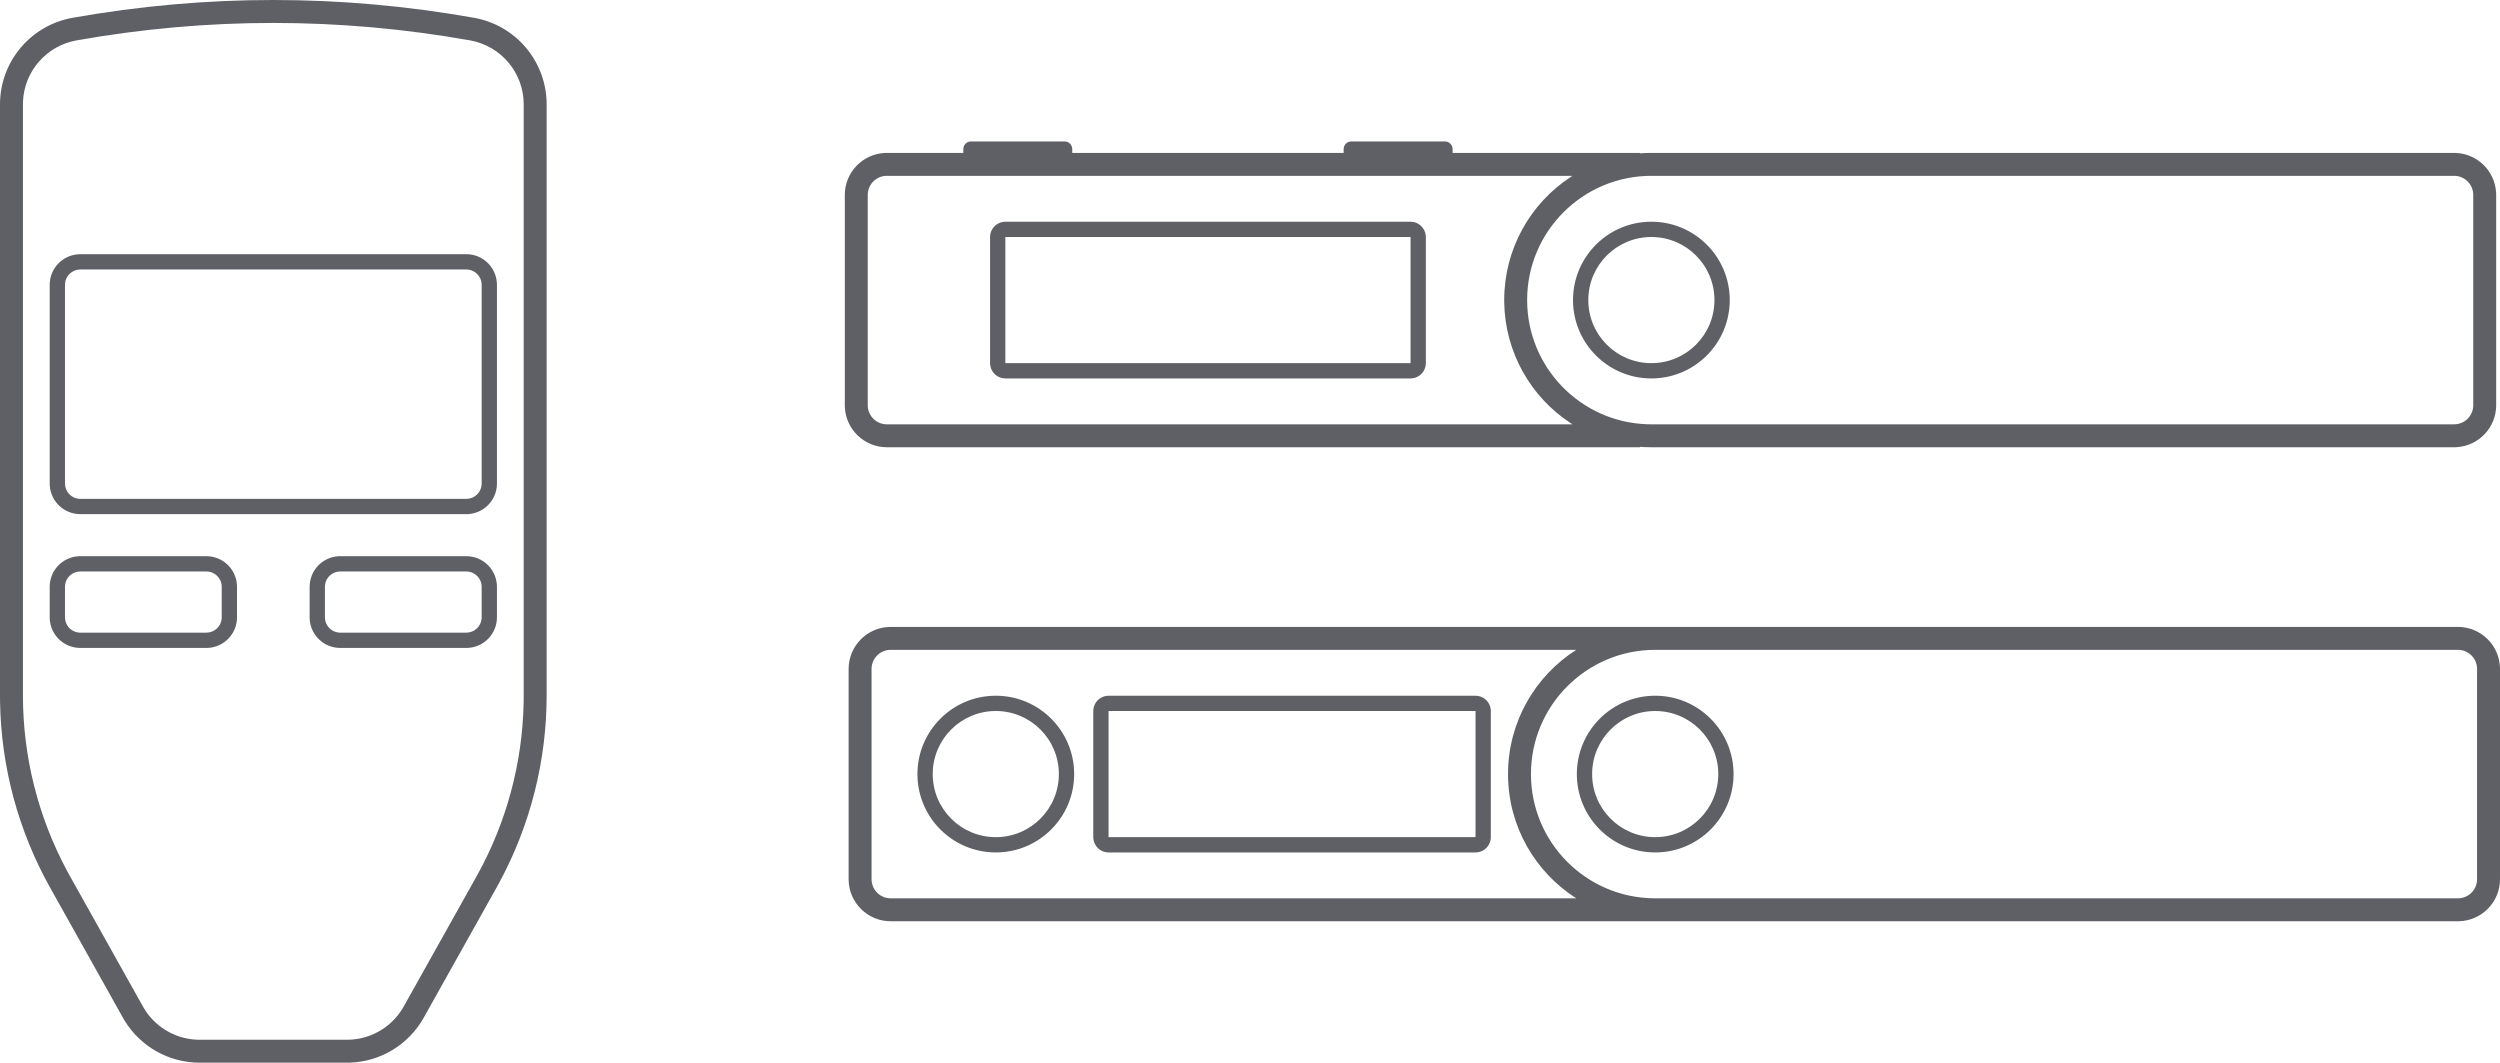
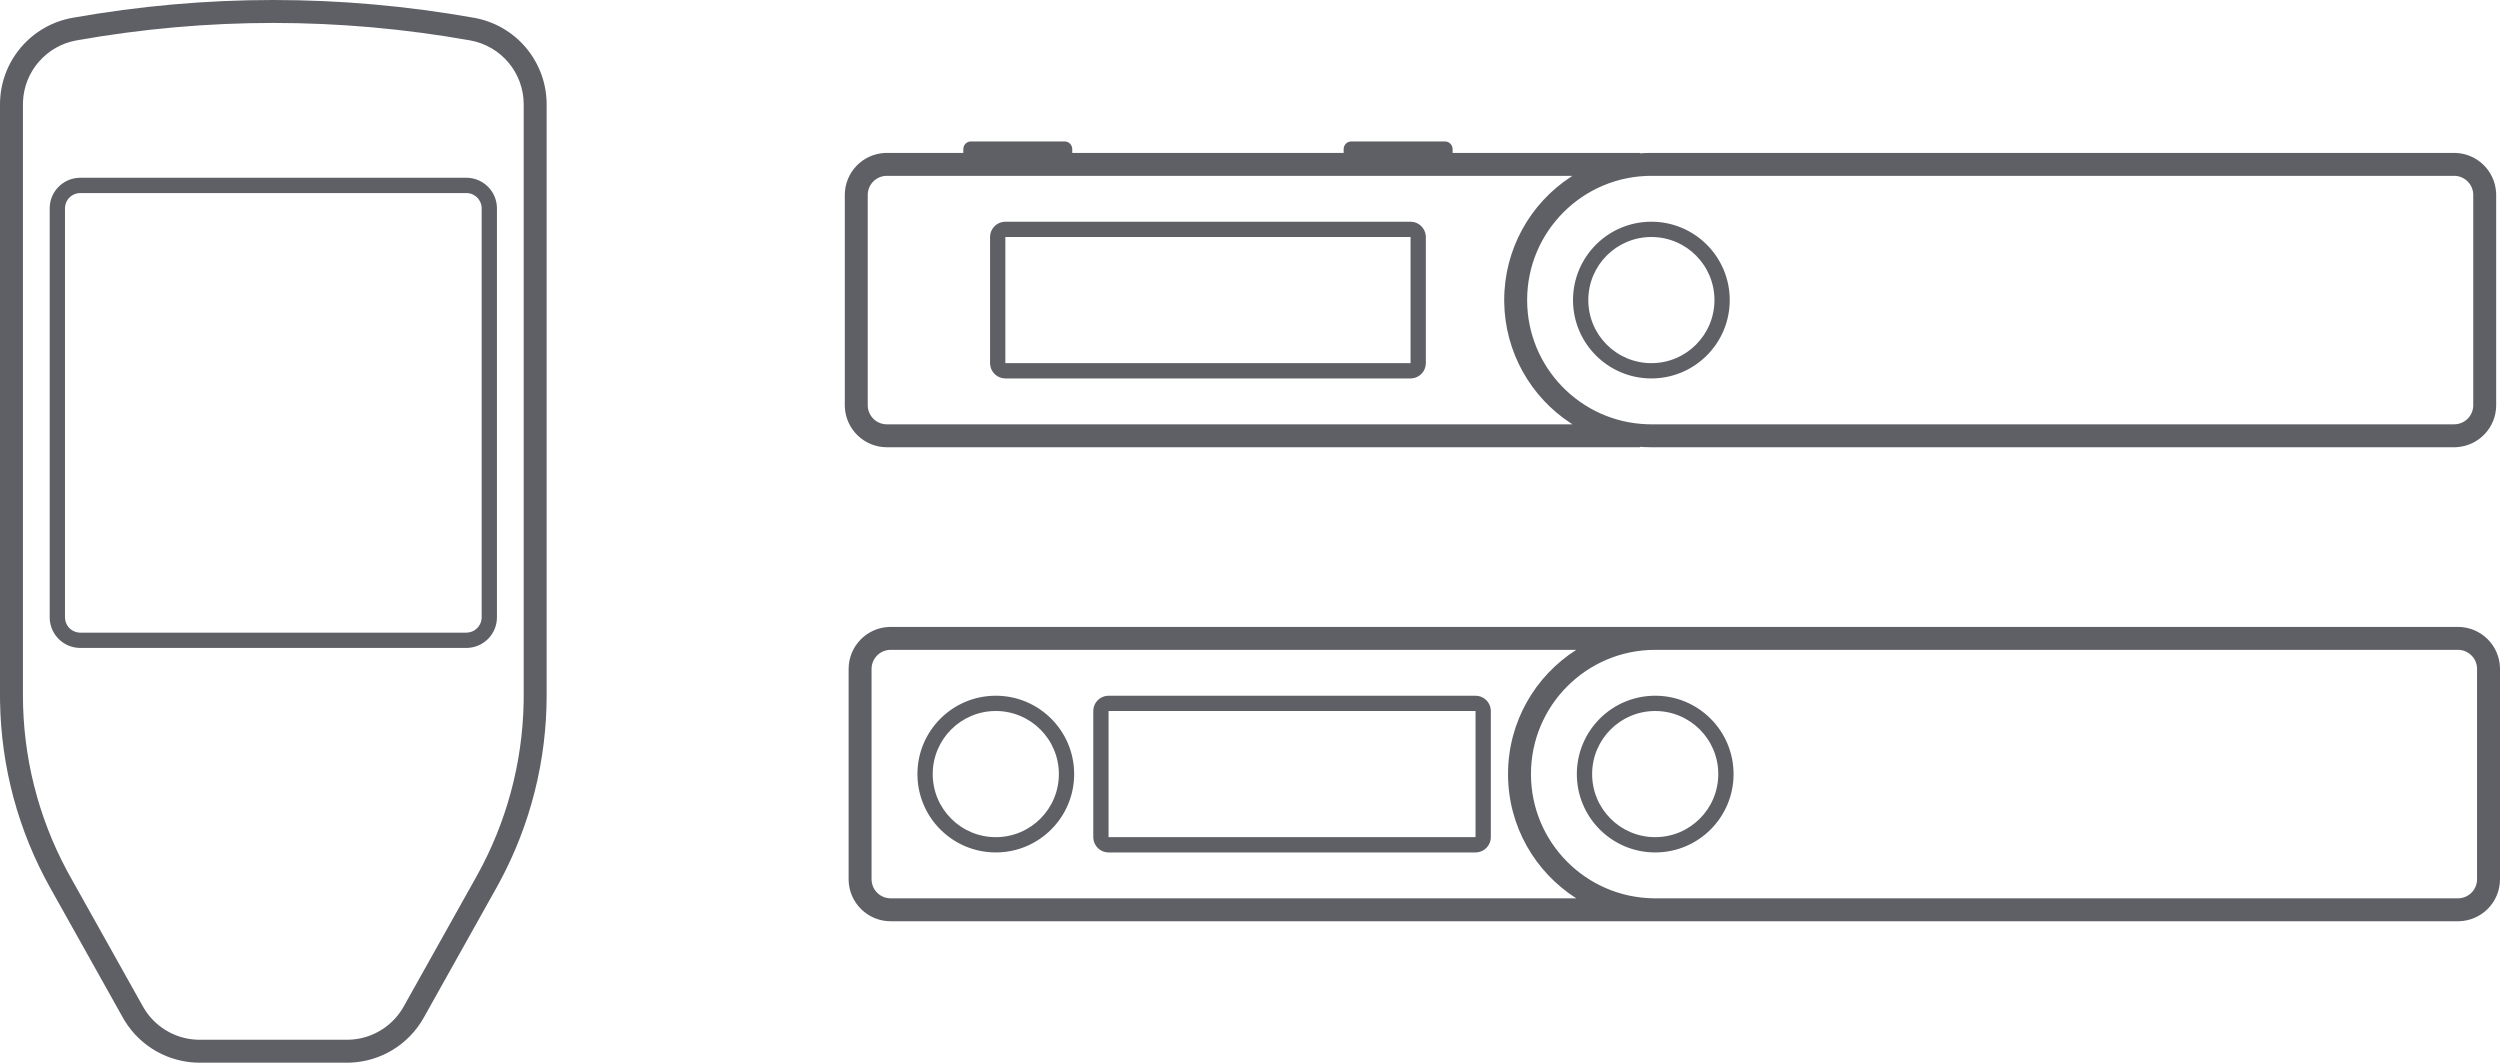
<svg xmlns="http://www.w3.org/2000/svg" width="654px" height="278px" viewBox="0 0 654 278" version="1.1">
  <g id="Page-1" stroke="none" stroke-width="1" fill="none" fill-rule="evenodd">
-     <g id="trezor-ledger" transform="translate(1, 1)" fill="#5E6066" fill-rule="nonzero">
-       <path d="M70.5,-1 C88.006,-1 105.512,0.552 123.015,3.655 C133.736,5.555 141.634,14.706 141.988,25.551 L141.997,25.926 L142,26.302 L142,180.919 C142,197.922 137.79,214.655 129.753,229.631 L129.319,230.431 L128.88,231.224 L109.845,265.233 C105.92,272.245 98.629,276.689 90.617,276.984 L90.195,276.996 L89.774,277 L51.226,277 C43.191,277 35.752,272.808 31.581,265.961 L31.364,265.599 L31.155,265.233 L12.12,231.224 C3.816,216.387 -0.684,199.729 -0.984,182.736 L-0.996,181.825 L-1,180.919 L-1,26.302 C-1,15.148 7.003,5.602 17.985,3.655 C35.488,0.552 52.994,-1 70.5,-1 Z M70.5,5 C53.346,5 36.19,6.521 19.032,9.563 C11.151,10.96 5.331,17.66 5.014,25.607 L5.003,25.958 L5,26.302 L5,180.919 C5,196.922 8.959,212.67 16.515,226.76 L16.931,227.526 L17.356,228.294 L36.391,262.303 C39.276,267.458 44.624,270.735 50.493,270.985 L50.861,270.996 L51.226,271 L89.774,271 C95.682,271 101.154,267.934 104.238,262.935 L104.427,262.62 L104.609,262.303 L123.644,228.294 C131.46,214.329 135.697,198.653 135.984,182.668 L135.996,181.796 L136,180.919 L136,26.302 C136,18.057 130.085,11.002 121.968,9.563 C104.81,6.521 87.654,5 70.5,5 Z M642,163 C647.979,163 652.843,167.77 652.996,173.712 L653,174 L653,229 C653,234.979 648.23,239.843 642.288,239.996 L642,240 L232,240 C226.021,240 221.157,235.23 221.004,229.288 L221,229 L221,174 C221,168.021 225.77,163.157 231.712,163.004 L232,163 L642,163 Z M411.352,168.999 L232,169 C229.311,169 227.118,171.122 227.005,173.783 L227,174 L227,229 C227,231.689 229.122,233.882 231.783,233.995 L232,234 L411.353,234.001 C400.62,227.169 393.5,215.166 393.5,201.5 C393.5,187.835 400.62,175.832 411.352,168.999 Z M642,169 L432,169 C414.051,169 399.5,183.551 399.5,201.5 C399.5,219.27 413.761,233.709 431.463,233.996 L432,234 L642,234 C644.689,234 646.882,231.878 646.995,229.217 L647,229 L647,174 C647,171.239 644.761,169 642,169 Z M385,181 C387.142,181 388.891,182.684 388.995,184.8 L389,185 L389,218 C389,220.142 387.316,221.891 385.2,221.995 L385,222 L289,222 C286.858,222 285.109,220.316 285.005,218.2 L285,218 L285,185 C285,182.858 286.684,181.109 288.8,181.005 L289,181 L385,181 Z M432,181 C443.322,181 452.5,190.178 452.5,201.5 C452.5,212.822 443.322,222 432,222 C420.678,222 411.5,212.822 411.5,201.5 C411.5,190.178 420.678,181 432,181 Z M259.5,181 C270.822,181 280,190.178 280,201.5 C280,212.822 270.822,222 259.5,222 C248.178,222 239,212.822 239,201.5 C239,190.178 248.178,181 259.5,181 Z M385,185 L289,185 L289,218 L385,218 L385,185 Z M432,185 C422.887,185 415.5,192.387 415.5,201.5 C415.5,210.613 422.887,218 432,218 C441.113,218 448.5,210.613 448.5,201.5 C448.5,192.387 441.113,185 432,185 Z M259.5,185 C250.387,185 243,192.387 243,201.5 C243,210.613 250.387,218 259.5,218 C268.613,218 276,210.613 276,201.5 C276,192.387 268.613,185 259.5,185 Z M53,144.5 C57.231,144.5 60.711,147.791 60.983,151.989 L60.996,152.242 L61,152.5 L61,160.5 C61,164.731 57.709,168.211 53.511,168.483 L53.258,168.496 L53,168.5 L20,168.5 C15.769,168.5 12.289,165.209 12.017,161.011 L12.004,160.758 L12,160.5 L12,152.5 C12,148.269 15.291,144.789 19.489,144.517 L19.742,144.504 L20,144.5 L53,144.5 Z M121,144.5 C125.231,144.5 128.711,147.791 128.983,151.989 L128.996,152.242 L129,152.5 L129,160.5 C129,164.731 125.709,168.211 121.511,168.483 L121.258,168.496 L121,168.5 L88,168.5 C83.769,168.5 80.289,165.209 80.017,161.011 L80.004,160.758 L80,160.5 L80,152.5 C80,148.269 83.291,144.789 87.489,144.517 L87.742,144.504 L88,144.5 L121,144.5 Z M53,148.5 L20,148.5 C17.923,148.5 16.205,150.087 16.018,152.108 L16.004,152.304 L16,152.5 L16,160.5 C16,162.577 17.587,164.295 19.608,164.482 L19.804,164.496 L20,164.5 L53,164.5 C55.077,164.5 56.795,162.913 56.982,160.892 L56.996,160.696 L57,160.5 L57,152.5 C57,150.291 55.209,148.5 53,148.5 Z M121,148.5 L88,148.5 C85.923,148.5 84.205,150.087 84.018,152.108 L84.004,152.304 L84,152.5 L84,160.5 C84,162.577 85.587,164.295 87.608,164.482 L87.804,164.496 L88,164.5 L121,164.5 C123.077,164.5 124.795,162.913 124.982,160.892 L124.996,160.696 L125,160.5 L125,152.5 C125,150.291 123.209,148.5 121,148.5 Z M121,65.5 C125.231,65.5 128.711,68.791 128.983,72.989 L128.996,73.242 L129,73.5 L129,125.5 C129,129.731 125.709,133.211 121.511,133.483 L121.258,133.496 L121,133.5 L20,133.5 C15.769,133.5 12.289,130.209 12.017,126.011 L12.004,125.758 L12,125.5 L12,73.5 C12,69.269 15.291,65.789 19.489,65.517 L19.742,65.504 L20,65.5 L121,65.5 Z M121,69.5 L20,69.5 C17.923,69.5 16.205,71.087 16.018,73.108 L16.004,73.304 L16,73.5 L16,125.5 C16,127.577 17.587,129.295 19.608,129.482 L19.804,129.496 L20,129.5 L121,129.5 C123.077,129.5 124.795,127.913 124.982,125.892 L124.996,125.696 L125,125.5 L125,73.5 C125,71.291 123.209,69.5 121,69.5 Z M277.5,36 C278.554,36 279.418,36.816 279.495,37.851 L279.5,38 L279.5,39 L350.5,39 L350.5,38 C350.5,36.998 351.236,36.169 352.197,36.023 L352.351,36.005 L352.5,36 L377,36 C378.054,36 378.918,36.816 378.995,37.851 L379,38 L379,39 L427.999,39 L427.999,39.117 L428.528,39.078 L428.94,39.054 L429.352,39.035 L430.181,39.009 L431,39 L641,39 C646.863,39 651.672,43.593 651.984,49.414 L652,49.706 L652,105 C652,110.863 647.407,115.672 641.586,115.984 L641.294,115.996 L641,116 L431,116 C430.449,116 429.899,115.988 429.35,115.965 L428.529,115.922 L427.999,115.882 L427.999,116 L231,116 C225.093,116 220.261,111.339 220.009,105.462 L220,105.172 L220,50 C220,44.092 224.661,39.261 230.53,39.01 L230.819,39.001 L251,39 L251,38 C251,36.998 251.736,36.169 252.697,36.023 L252.851,36.005 L253,36 L277.5,36 Z M410.349,44.999 L231,45 C228.359,45 226.189,47.05 226.012,49.643 L226,49.86 L226,105 C226,107.641 228.05,109.811 230.643,109.988 L230.86,109.998 L231,110 L410.351,110.001 L409.998,109.774 C399.371,102.854 392.665,91.029 392.503,77.984 L392.5,77.5 C392.5,64.265 399.239,52.233 409.996,45.227 L410.349,44.999 Z M641,45 L431,45 C413.051,45 398.5,59.551 398.5,77.5 C398.5,95.071 412.457,109.419 429.924,109.983 L430.454,109.996 L431,110 L641,110 C643.617,110 645.775,107.986 645.983,105.427 L645.996,105.207 L646,105 L646,50 C646,47.239 643.761,45 641,45 Z M368,57 C370.053,57 371.758,58.551 371.978,60.589 L371.994,60.795 L372,61 L372,94 C372,96.053 370.449,97.758 368.411,97.978 L368.205,97.994 L368,98 L262,98 C259.947,98 258.242,96.449 258.022,94.411 L258.006,94.205 L258,94 L258,61 C258,58.947 259.551,57.242 261.589,57.022 L261.795,57.006 L262,57 L368,57 Z M431,57 C442.322,57 451.5,66.178 451.5,77.5 C451.5,88.822 442.322,98 431,98 C419.678,98 410.5,88.822 410.5,77.5 C410.5,66.178 419.678,57 431,57 Z M261.95,95.998 L262,96 L367.971,96 L261.95,95.998 Z M368,61 L262,61 L262,94 L368,94.001 L368,61 Z M431,61 C421.887,61 414.5,68.387 414.5,77.5 C414.5,86.613 421.887,94 431,94 C440.113,94 447.5,86.613 447.5,77.5 C447.5,68.387 440.113,61 431,61 Z" id="Combined-Shape" />
+     <g id="z" transform="translate(-1165, -1122)" fill="#5E6066" fill-rule="nonzero">
+       <g id="trezor-ledger.inline" transform="translate(1165, 1122)">
+         <path d="M71.5,0 C89.006,0 106.512,1.552 124.015,4.655 C134.736,6.555 142.634,15.706 142.988,26.551 L142.997,26.926 L143,27.302 L143,181.919 C143,198.922 138.79,215.655 130.753,230.631 L130.319,231.431 L129.88,232.224 L110.845,266.233 C106.92,273.245 99.629,277.689 91.617,277.984 L91.195,277.996 L90.774,278 L52.226,278 C44.191,278 36.752,273.808 32.581,266.961 L32.364,266.599 L32.155,266.233 L13.12,232.224 C4.816,217.387 0.316,200.729 0.016,183.736 L0.004,182.825 L0,181.919 L0,27.302 C0,16.148 8.003,6.602 18.985,4.655 C36.488,1.552 53.994,0 71.5,0 Z M71.5,6 C54.346,6 37.19,7.521 20.032,10.563 C12.151,11.96 6.331,18.66 6.014,26.607 L6.003,26.958 L6,27.302 L6,181.919 C6,197.922 9.959,213.67 17.515,227.76 L17.931,228.526 L18.356,229.294 L37.391,263.303 C40.276,268.458 45.624,271.735 51.493,271.985 L51.861,271.996 L52.226,272 L90.774,272 C96.682,272 102.154,268.934 105.238,263.935 L105.427,263.62 L105.609,263.303 L124.644,229.294 C132.46,215.329 136.697,199.653 136.984,183.668 L136.996,182.796 L137,181.919 L137,27.302 C137,19.057 131.085,12.002 122.968,10.563 C105.81,7.521 88.654,6 71.5,6 Z M643,164 C648.979,164 653.843,168.77 654,174.712 L654,175 L654,230 C654,235.979 649.23,240.843 643.288,240.996 L643,241 L233,241 C227.021,241 222.157,236.23 222,230.288 L222,230 L222,175 C222,169.021 226.77,164.157 232.712,164.004 L233,164 L643,164 Z M412.353,169.999 L233,170 C230.311,170 228.118,172.122 228.005,174.783 L228,175 L228,230 C228,232.689 230.122,234.882 232.783,234.995 L233,235 L412.353,235.001 C401.62,228.169 394.5,216.166 394.5,202.5 C394.5,188.835 401.62,176.832 412.353,169.999 Z M643,170 L433,170 C415.051,170 400.5,184.551 400.5,202.5 C400.5,220.27 414.761,234.709 432.463,234.996 L433,235 L643,235 C645.689,235 647.882,232.878 647.995,230.217 L648,230 L648,175 C648,172.239 645.761,170 643,170 Z M386,182 C388.142,182 389.891,183.684 389.995,185.8 L390,186 L390,219 C390,221.142 388.316,222.891 386.2,222.995 L386,223 L290,223 C287.858,223 286.109,221.316 286.005,219.2 L286,219 L286,186 C286,183.858 287.684,182.109 289.8,182.005 L290,182 L386,182 Z M433,182 C444.322,182 453.5,191.178 453.5,202.5 C453.5,213.822 444.322,223 433,223 C421.678,223 412.5,213.822 412.5,202.5 C412.5,191.178 421.678,182 433,182 Z M260.5,182 C271.822,182 281,191.178 281,202.5 C281,213.822 271.822,223 260.5,223 C249.178,223 240,213.822 240,202.5 C240,191.178 249.178,182 260.5,182 Z M386,186 L290,186 L290,219 L386,219 L386,186 Z M433,186 C423.887,186 416.5,193.387 416.5,202.5 C416.5,211.613 423.887,219 433,219 C442.113,219 449.5,211.613 449.5,202.5 C449.5,193.387 442.113,186 433,186 Z M260.5,186 C251.387,186 244,193.387 244,202.5 C244,211.613 251.387,219 260.5,219 C269.613,219 277,211.613 277,202.5 C277,193.387 269.613,186 260.5,186 Z M122,46.5 C126.231,46.5 129.711,49.791 129.983,53.989 L129.996,54.242 L130,54.5 L130,161.5 C130,165.731 126.709,169.211 122.511,169.483 L122.258,169.496 L122,169.5 L21,169.5 C16.769,169.5 13.289,166.209 13.017,162.011 L13.004,161.758 L13,161.5 L13,54.5 C13,50.269 16.291,46.789 20.489,46.517 L20.742,46.504 L21,46.5 L122,46.5 Z M122,50.5 L21,50.5 C18.923,50.5 17.205,52.087 17.018,54.108 L17.004,54.304 L17,54.5 L17,161.5 C17,163.577 18.587,165.295 20.608,165.482 L20.804,165.496 L21,165.5 L122,165.5 C124.077,165.5 125.795,163.913 125.982,161.892 L125.996,161.696 L126,161.5 L126,54.5 C126,52.291 124.209,50.5 122,50.5 Z M278.5,37 C279.554,37 280.418,37.816 280.495,38.851 L280.5,39 L280.5,40 L351.5,40 L351.5,39 C351.5,37.998 352.236,37.169 353.197,37.023 L353.351,37.005 L353.5,37 L378,37 C379.054,37 379.918,37.816 379.995,38.851 L380,39 L380,40 L428.999,40 L428.999,40.117 L429.528,40.078 L429.94,40.054 L430.352,40.035 L431.181,40.009 L432,40 L642,40 C647.863,40 652.672,44.593 652.984,50.414 L653,50.706 L653,106 C653,111.863 648.407,116.672 642.586,116.984 L642.294,116.996 L642,117 L432,117 C431.449,117 430.899,116.988 430.35,116.965 L429.529,116.922 L428.999,116.882 L428.999,117 L232,117 C226.093,117 221.261,112.339 221.009,106.462 L221,106.172 L221,51 C221,45.092 225.661,40.261 231.53,40.01 L231.819,40.001 L252,40 L252,39 C252,37.998 252.736,37.169 253.697,37.023 L253.851,37.005 L254,37 L278.5,37 Z M411.349,45.999 L232,46 C229.359,46 227.189,48.05 227.012,50.643 L227,50.86 L227,106 C227,108.641 229.05,110.811 231.643,110.988 L231.86,110.998 L232,111 L411.351,111.001 L410.998,110.774 C400.371,103.854 393.665,92.029 393.503,78.984 L393.5,78.5 C393.5,65.265 400.239,53.233 410.996,46.227 L411.349,45.999 Z M642,46 L432,46 C414.051,46 399.5,60.551 399.5,78.5 C399.5,96.071 413.457,110.419 430.924,110.983 L431.454,110.996 L432,111 L642,111 C644.617,111 646.775,108.986 646.983,106.427 L646.996,106.207 L647,106 L647,51 C647,48.239 644.761,46 642,46 Z M369,58 C371.053,58 372.758,59.551 372.978,61.589 L372.994,61.795 L373,62 L373,95 C373,97.053 371.449,98.758 369.411,98.978 L369.205,98.994 L369,99 L263,99 C260.947,99 259.242,97.449 259.022,95.411 L259.006,95.205 L259,95 L259,62 C259,59.947 260.551,58.242 262.589,58.022 L262.795,58.006 L263,58 L369,58 Z M432,58 C443.322,58 452.5,67.178 452.5,78.5 C452.5,89.822 443.322,99 432,99 C420.678,99 411.5,89.822 411.5,78.5 C411.5,67.178 420.678,58 432,58 Z M262.95,96.998 L263,97 L368.971,97 L262.95,96.998 Z M369,62 L263,62 L263,95 L369,95.001 L369,62 Z M432,62 C422.887,62 415.5,69.387 415.5,78.5 C415.5,87.613 422.887,95 432,95 C441.113,95 448.5,87.613 448.5,78.5 C448.5,69.387 441.113,62 432,62 Z" id="Combined-Shape" />
+       </g>
    </g>
  </g>
</svg>
